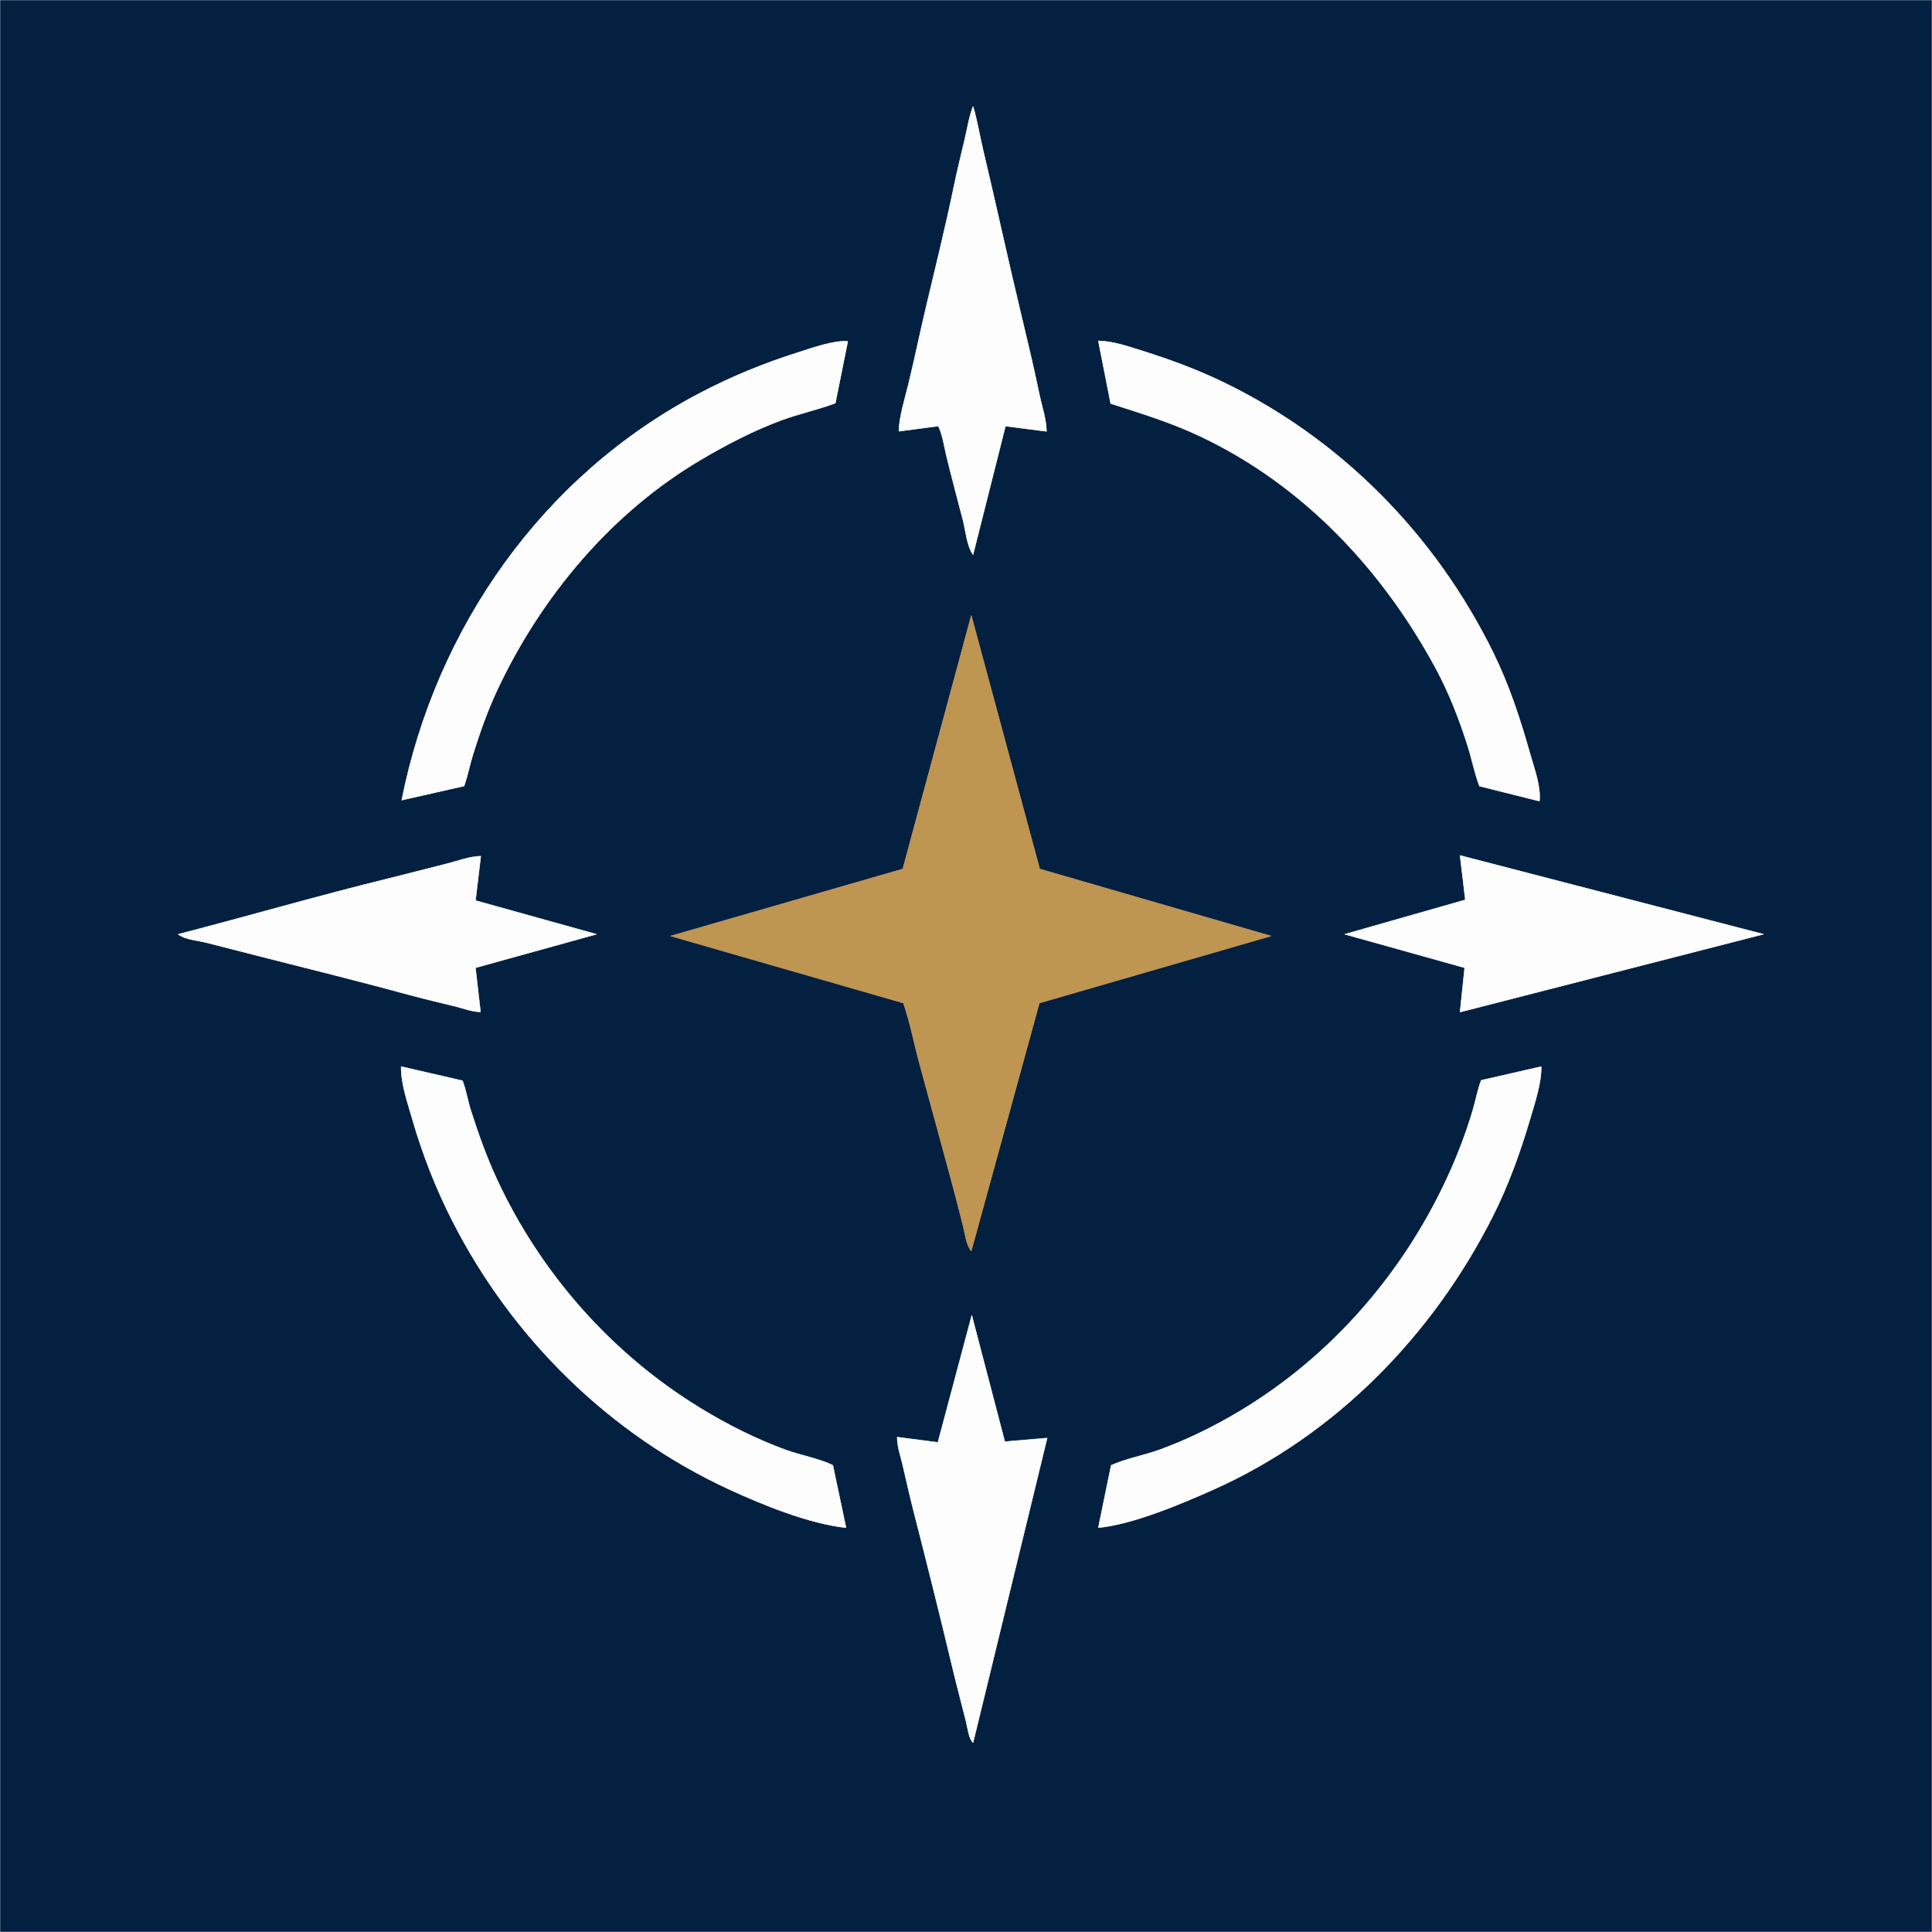
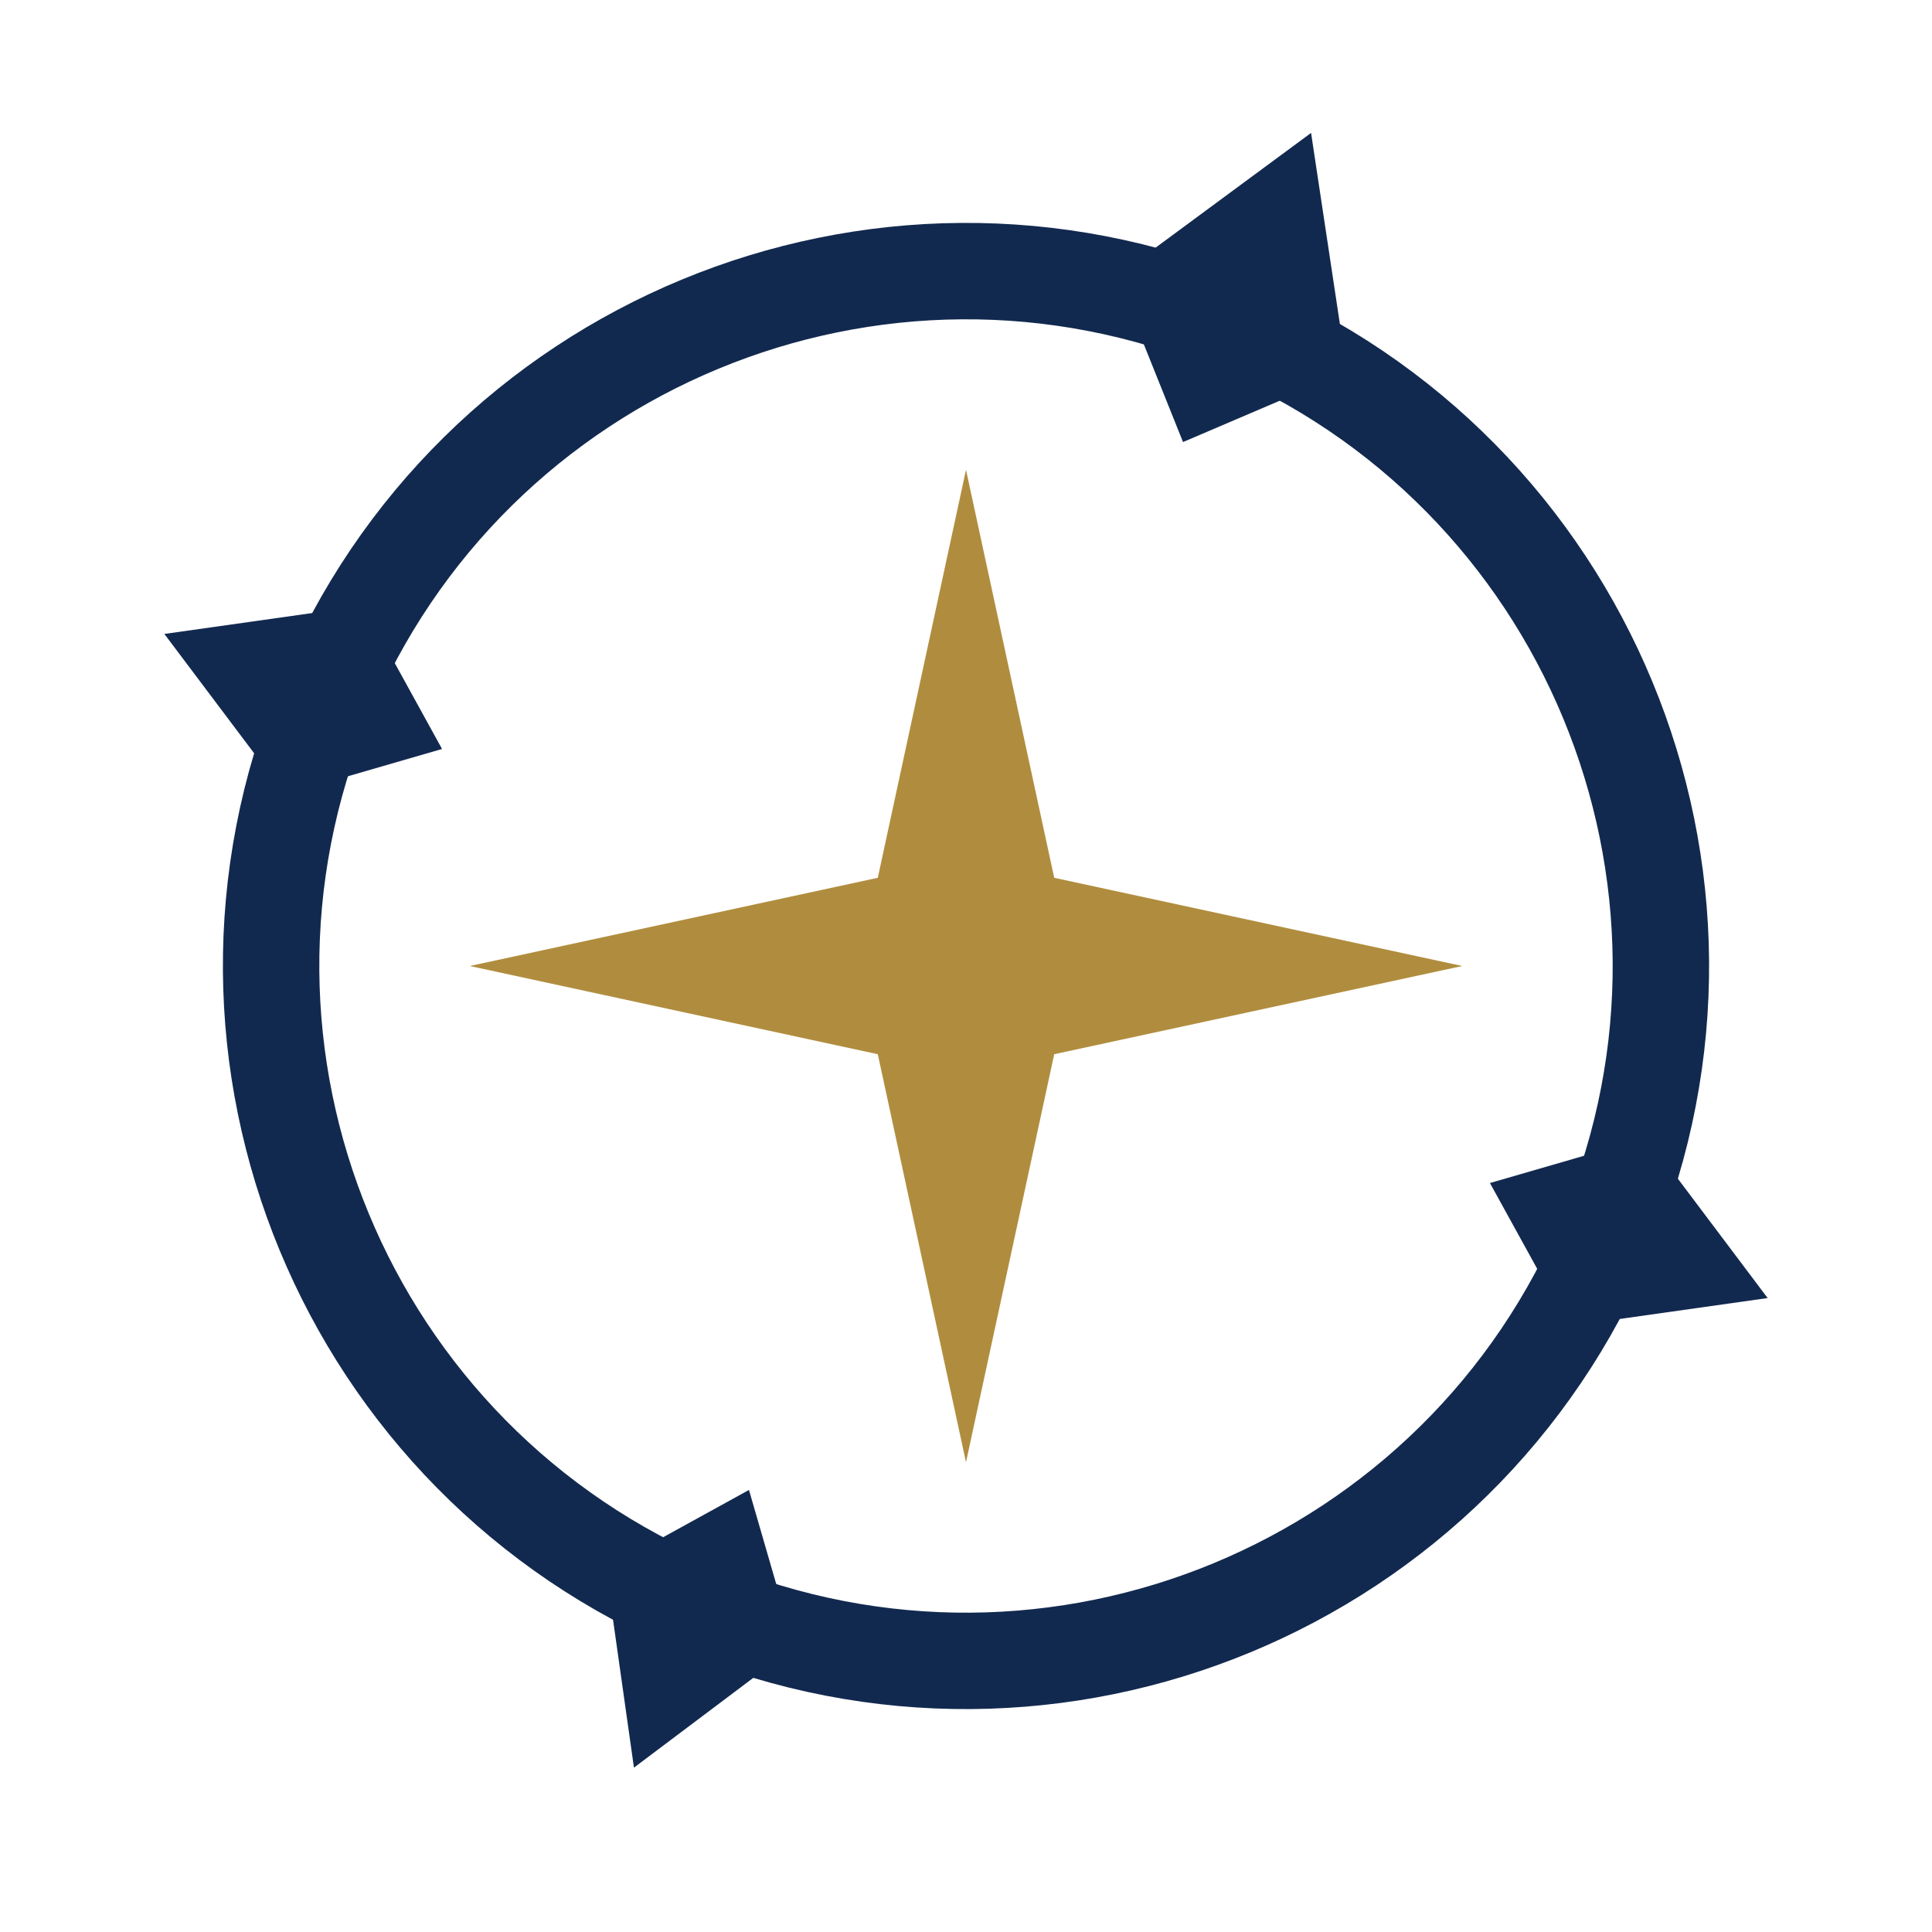
- <svg xmlns="http://www.w3.org/2000/svg" viewBox="0 0 1095 1095" width="1095" height="1095">
-   <path d="M0.25 0.25C365.08 0.25 729.92 0.25 1094.75 0.25C1094.75 365.08 1094.75 729.92 1094.75 1094.75C729.92 1094.75 365.08 1094.75 0.25 1094.75C0.25 729.92 0.25 365.08 0.25 0.25ZM551.5 60.3C549.25 66.13 548.32 72.4 546.9 78.48C544.8 87.43 542.56 96.36 540.7 105.36C535.93 128.45 530.21 151.49 524.77 174.44C521.31 189.06 518.3 203.79 514.73 218.39C512.94 225.69 509.37 237.28 509.5 244.43C516.93 243.45 524.35 242.48 531.78 241.5C534.28 246.42 535.04 252.81 536.37 258.23C539.35 270.4 542.56 282.53 545.74 294.65C547.36 300.82 547.89 309.27 551.5 314.37C557.62 290.08 563.75 265.79 569.87 241.5C577.63 242.5 585.38 243.5 593.14 244.5C593.02 237.54 590.49 230.35 589.07 223.5C585.8 207.72 582.04 192.02 578.28 176.36C571.02 146.08 564.47 115.65 557.26 85.37C555.28 77.02 553.94 68.53 551.5 60.3ZM480.5 193.45C472.31 192.84 460.33 197.23 452.32 199.76C432.93 205.88 414.42 213.47 396.42 222.93C307.58 269.64 247.16 355.73 227.69 453.5C239.47 450.83 251.26 448.17 263.04 445.5C265.09 439.64 266.23 433.48 268.09 427.55C272.01 414.99 276.44 402.47 282.05 390.55C306.92 337.8 346.57 290.46 397.14 260.61C411.68 252.03 426.83 244.12 442.68 238.24C452.79 234.49 463.42 232.26 473.46 228.5C475.81 216.82 478.15 205.13 480.5 193.45ZM622.5 193.19C624.83 205.04 627.17 216.89 629.5 228.74C646.84 234.26 663.72 239.46 680.24 247.27C738.5 274.79 783.42 322.69 813.73 378.76C821.22 392.62 827.02 407.61 831.8 422.6C834.21 430.16 835.7 438.16 838.5 445.55C849.83 448.39 861.17 451.22 872.5 454.06C873.4 445.75 869.52 435.39 867.24 427.33C861.68 407.7 855.42 388.47 846.41 370.1C813.46 302.93 759.38 248.05 691.65 215.84C677.35 209.04 662.65 203.67 647.55 198.9C639.73 196.43 630.69 193.32 622.5 193.19ZM550.5 348.81C537.55 396.71 524.61 444.6 511.66 492.5C467.8 505.17 423.93 517.83 380.06 530.5C424.04 543.17 468.02 555.83 512 568.5C515.9 579.76 518.11 591.83 521.27 603.35C527.15 624.76 532.89 646.21 538.77 667.61C541.22 676.55 543.51 685.58 545.78 694.56C546.94 699.13 547.54 705.57 550.5 709.01C563.36 662.17 576.23 615.34 589.09 568.5C632.85 555.83 676.62 543.17 720.39 530.5C676.69 517.83 632.99 505.17 589.29 492.5C576.36 444.6 563.43 396.71 550.5 348.81ZM272.5 485.24C265.93 485.4 259.52 487.98 253.15 489.56C242.24 492.28 231.37 495.18 220.46 497.85C180.44 507.65 140.89 519.2 101.02 529.5C104.73 532.52 111.67 532.96 116.46 534.14C127.11 536.76 137.71 539.6 148.35 542.28C176.71 549.43 205.16 556.57 233.38 564.23C241.61 566.47 249.91 568.37 258.19 570.42C262.82 571.56 267.6 573.5 272.34 573.5C271.39 565.17 270.43 556.83 269.48 548.5C292.35 542.17 315.22 535.83 338.08 529.5C315.22 523.13 292.36 516.76 269.5 510.39C270.5 502.01 271.5 493.62 272.5 485.24ZM827.5 484.84C828.5 493.23 829.5 501.62 830.5 510C807.72 516.5 784.94 523 762.16 529.5C784.81 535.83 807.46 542.17 830.12 548.5C829.24 556.88 828.37 565.25 827.5 573.63C884.83 558.91 942.17 544.2 999.5 529.48C942.17 514.6 884.83 499.72 827.5 484.84ZM262.12 612.5C250.54 609.83 238.96 607.17 227.38 604.5C227.13 613.93 230.97 624.78 233.57 633.86C239.34 653.94 246.96 673.46 256.45 692.07C290.32 758.57 345.45 812.83 413.34 844.16C432.3 852.91 458.81 863.69 479.5 865.85C477.01 854.07 474.52 842.28 472.04 830.5C465.54 827.07 453.2 824.63 445.6 821.87C428.5 815.64 412.13 807.39 396.63 797.9C346.46 767.19 306.12 721.41 281.46 668.03C275.71 655.58 271.07 642.6 266.9 629.53C265.11 623.94 264.22 617.95 262.12 612.5ZM873.5 604.51C862.17 607.1 850.83 609.69 839.5 612.28C837.42 617.75 836.39 623.67 834.72 629.3C830.77 642.62 825.7 655.77 819.84 668.35C794.55 722.63 753.91 769.16 702.4 799.94C688.05 808.51 672.96 815.97 657.24 821.68C648.3 824.92 638.36 826.62 629.76 830.5C627.34 842.28 624.92 854.06 622.5 865.84C641.99 864.02 669.62 852.32 687.72 844.24C756.97 813.31 812.03 756.71 845.98 689.5C854.88 671.89 861.51 653.43 867.1 634.55C869.72 625.73 873.76 613.59 873.5 604.51ZM550.78 745.5C544.38 769.5 537.98 793.5 531.57 817.5C523.88 816.51 516.19 815.51 508.5 814.52C508.45 819.87 510.5 825.37 511.7 830.63C513.68 839.29 515.64 847.94 517.84 856.55C525.28 885.59 532.58 914.77 539.53 943.93C542.07 954.61 544.9 965.2 547.57 975.85C548.51 979.58 548.98 985.16 551.5 987.73C565.5 930.16 579.5 872.59 593.5 815.03C585.5 815.72 577.5 816.4 569.5 817.09C563.26 793.23 557.02 769.36 550.78 745.5Z" fill="#032041" fill-rule="evenodd" stroke="#032041" stroke-width="0.25" stroke-linejoin="round" />
-   <path d="M551.5 60.3C553.94 68.53 555.28 77.02 557.26 85.37C564.47 115.65 571.02 146.08 578.28 176.36C582.04 192.02 585.8 207.72 589.07 223.5C590.49 230.35 593.02 237.54 593.14 244.5C585.38 243.5 577.63 242.5 569.87 241.5C563.75 265.79 557.62 290.08 551.5 314.37C547.89 309.27 547.36 300.82 545.74 294.65C542.56 282.53 539.35 270.4 536.37 258.23C535.04 252.81 534.28 246.42 531.78 241.5C524.35 242.48 516.93 243.45 509.5 244.43C509.37 237.28 512.94 225.69 514.73 218.39C518.3 203.79 521.31 189.06 524.77 174.44C530.21 151.49 535.93 128.45 540.7 105.36C542.56 96.36 544.8 87.43 546.9 78.48C548.32 72.4 549.25 66.13 551.5 60.3ZM480.5 193.45C478.15 205.13 475.81 216.82 473.46 228.5C463.42 232.26 452.79 234.49 442.68 238.24C426.83 244.12 411.68 252.03 397.14 260.61C346.57 290.46 306.92 337.8 282.05 390.55C276.44 402.47 272.01 414.99 268.09 427.55C266.23 433.48 265.09 439.64 263.04 445.5C251.26 448.17 239.47 450.83 227.69 453.5C247.16 355.73 307.58 269.64 396.42 222.93C414.42 213.47 432.93 205.88 452.32 199.76C460.33 197.23 472.31 192.84 480.5 193.45ZM622.5 193.19C630.69 193.32 639.73 196.43 647.55 198.9C662.65 203.67 677.35 209.04 691.65 215.84C759.38 248.05 813.46 302.93 846.41 370.1C855.42 388.47 861.68 407.7 867.24 427.33C869.52 435.39 873.4 445.75 872.5 454.06C861.17 451.22 849.83 448.39 838.5 445.55C835.7 438.16 834.21 430.16 831.8 422.6C827.02 407.61 821.22 392.62 813.73 378.76C783.42 322.69 738.5 274.79 680.24 247.27C663.72 239.46 646.84 234.26 629.5 228.74C627.17 216.89 624.83 205.04 622.5 193.19ZM272.5 485.24C271.5 493.62 270.5 502.01 269.5 510.39C292.36 516.76 315.22 523.13 338.08 529.5C315.22 535.83 292.35 542.17 269.48 548.5C270.43 556.83 271.39 565.17 272.34 573.5C267.6 573.5 262.82 571.56 258.19 570.42C249.91 568.37 241.61 566.47 233.38 564.23C205.16 556.57 176.71 549.43 148.35 542.28C137.71 539.6 127.11 536.76 116.46 534.14C111.67 532.96 104.73 532.52 101.02 529.5C140.89 519.2 180.44 507.65 220.46 497.85C231.37 495.18 242.24 492.28 253.15 489.56C259.52 487.98 265.93 485.4 272.5 485.24ZM827.5 484.84C884.83 499.72 942.17 514.6 999.5 529.48C942.17 544.2 884.83 558.91 827.5 573.63C828.37 565.25 829.24 556.88 830.12 548.5C807.46 542.17 784.81 535.83 762.16 529.5C784.94 523 807.72 516.5 830.5 510C829.5 501.62 828.5 493.23 827.5 484.84ZM262.12 612.5C264.22 617.95 265.11 623.94 266.9 629.53C271.07 642.6 275.71 655.58 281.46 668.03C306.12 721.41 346.46 767.19 396.63 797.9C412.13 807.39 428.5 815.64 445.6 821.87C453.2 824.63 465.54 827.07 472.04 830.5C474.52 842.28 477.01 854.07 479.5 865.85C458.81 863.69 432.3 852.91 413.34 844.16C345.45 812.83 290.32 758.57 256.45 692.07C246.96 673.46 239.34 653.94 233.57 633.86C230.97 624.78 227.13 613.93 227.38 604.5C238.96 607.17 250.54 609.83 262.12 612.5ZM873.5 604.51C873.76 613.59 869.72 625.73 867.1 634.55C861.51 653.43 854.88 671.89 845.98 689.5C812.03 756.71 756.97 813.31 687.72 844.24C669.62 852.32 641.99 864.02 622.5 865.84C624.92 854.06 627.34 842.28 629.76 830.5C638.36 826.62 648.3 824.92 657.24 821.68C672.96 815.97 688.05 808.51 702.4 799.94C753.91 769.16 794.55 722.63 819.84 668.35C825.7 655.77 830.77 642.62 834.72 629.3C836.39 623.67 837.42 617.75 839.5 612.28C850.83 609.69 862.17 607.1 873.5 604.51ZM550.78 745.5C557.02 769.36 563.26 793.23 569.5 817.09C577.5 816.4 585.5 815.72 593.5 815.03C579.5 872.59 565.5 930.16 551.5 987.73C548.98 985.16 548.51 979.58 547.57 975.85C544.9 965.2 542.07 954.61 539.53 943.93C532.58 914.77 525.28 885.59 517.84 856.55C515.64 847.94 513.68 839.29 511.7 830.63C510.5 825.37 508.45 819.87 508.5 814.52C516.19 815.51 523.88 816.51 531.57 817.5C537.98 793.5 544.38 769.5 550.78 745.5Z" fill="#fdfdfd" fill-rule="evenodd" stroke="#fdfdfd" stroke-width="0.25" stroke-linejoin="round" />
-   <path d="M550.5 348.81C563.43 396.71 576.36 444.6 589.29 492.5C632.99 505.17 676.69 517.83 720.39 530.5C676.62 543.17 632.85 555.83 589.09 568.5C576.23 615.34 563.36 662.17 550.5 709.01C547.54 705.57 546.94 699.13 545.78 694.56C543.51 685.58 541.22 676.55 538.77 667.61C532.89 646.21 527.15 624.76 521.27 603.35C518.11 591.83 515.9 579.76 512 568.5C468.02 555.83 424.04 543.17 380.06 530.5C423.93 517.83 467.8 505.17 511.66 492.5C524.61 444.6 537.55 396.71 550.5 348.81Z" fill="#bf9552" fill-rule="evenodd" stroke="#bf9552" stroke-width="0.25" stroke-linejoin="round" />
+ <svg xmlns="http://www.w3.org/2000/svg" viewBox="2.021 2.021 59.958 59.958">
+   <rect x="2.021" y="2.021" width="59.958" height="59.958" fill="#ffffff" />
+   <g transform="translate(32 32) scale(0.88) translate(-32 -32)">
+     <g transform="rotate(22.5 32 32)">
+       <circle cx="32" cy="32" r="24.5" fill="none" stroke="#12294f" stroke-width="3.4" />
+       <polygon points="62.6,32.0 56.5,35.6 52.0,32.0 56.5,28.4" fill="#12294f" />
+       <polygon points="32.0,62.6 28.4,56.5 32.0,52.0 35.6,56.5" fill="#12294f" />
+       <polygon points="1.4,32.0 7.5,28.4 12.0,32.0 7.5,35.6" fill="#12294f" />
+       <polygon points="32.0,0.2 36.4,7.5 32.0,12.0 27.6,7.5" fill="#12294f" />
+     </g>
+     <polygon points="32.0,14.5 35.111,28.889 49.5,32.0 35.111,35.111 32.0,49.5 28.889,35.111 14.5,32.0 28.889,28.889" fill="#b08d3e" />
+   </g>
</svg>
